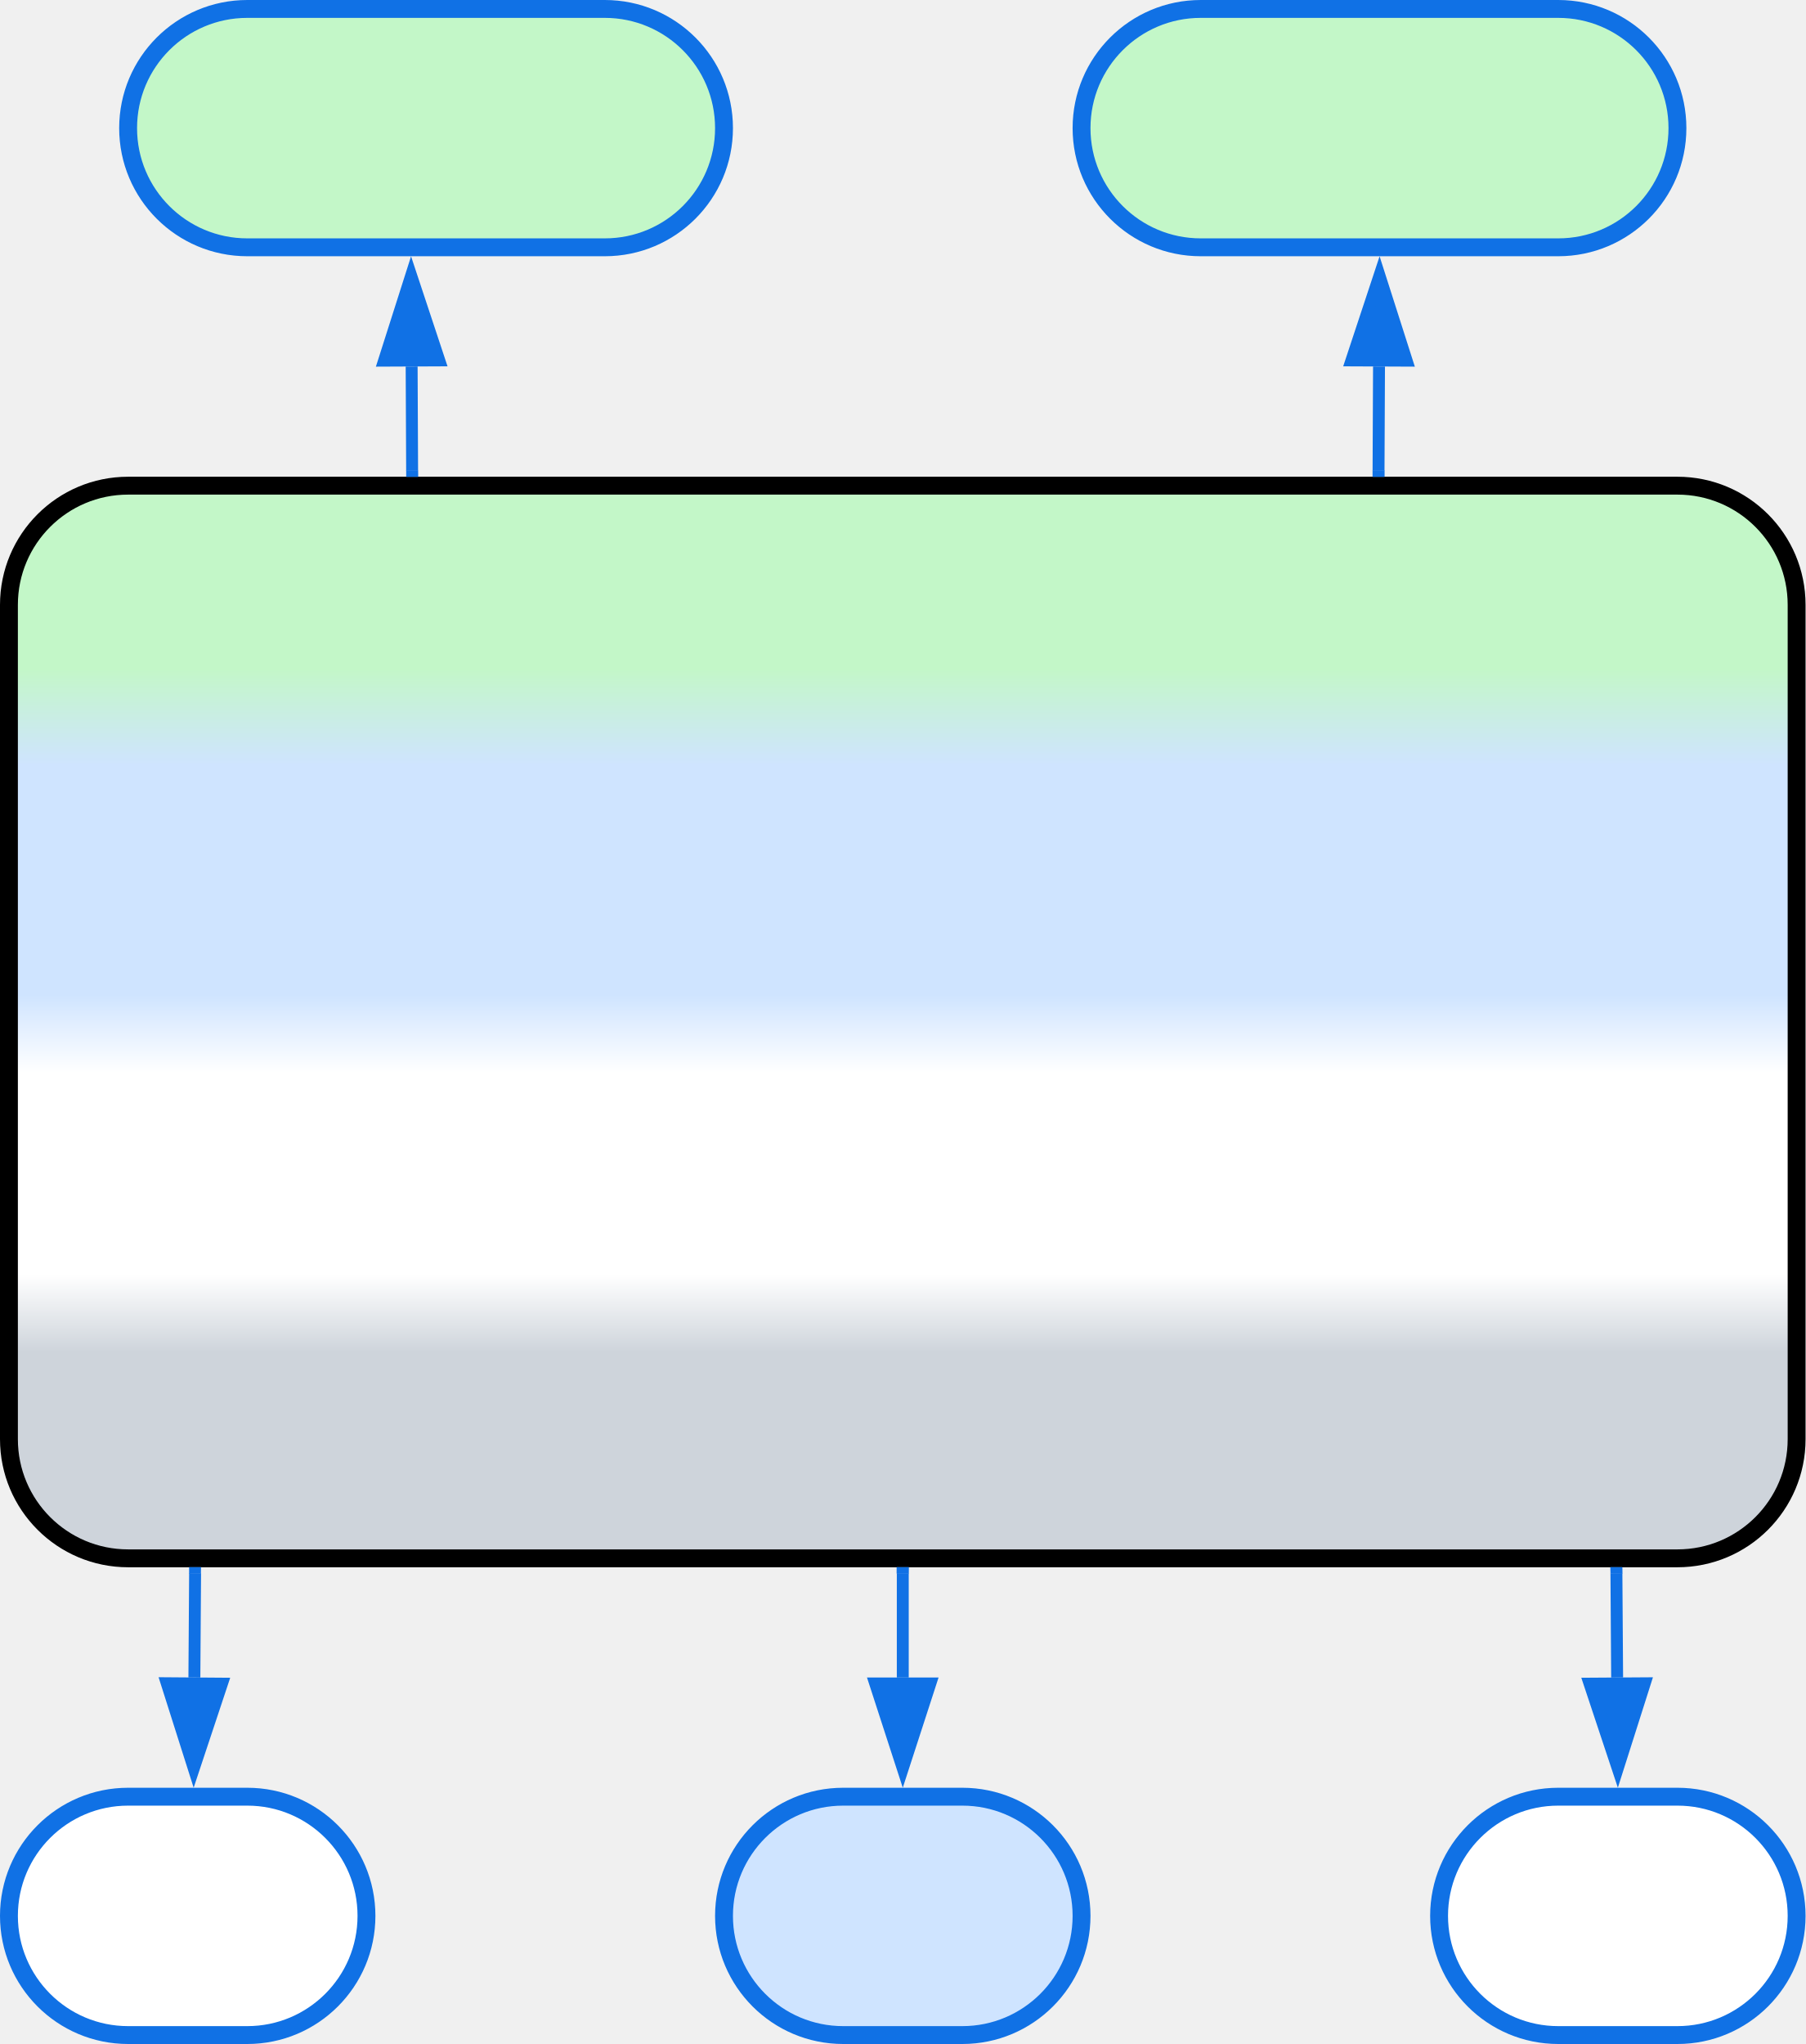
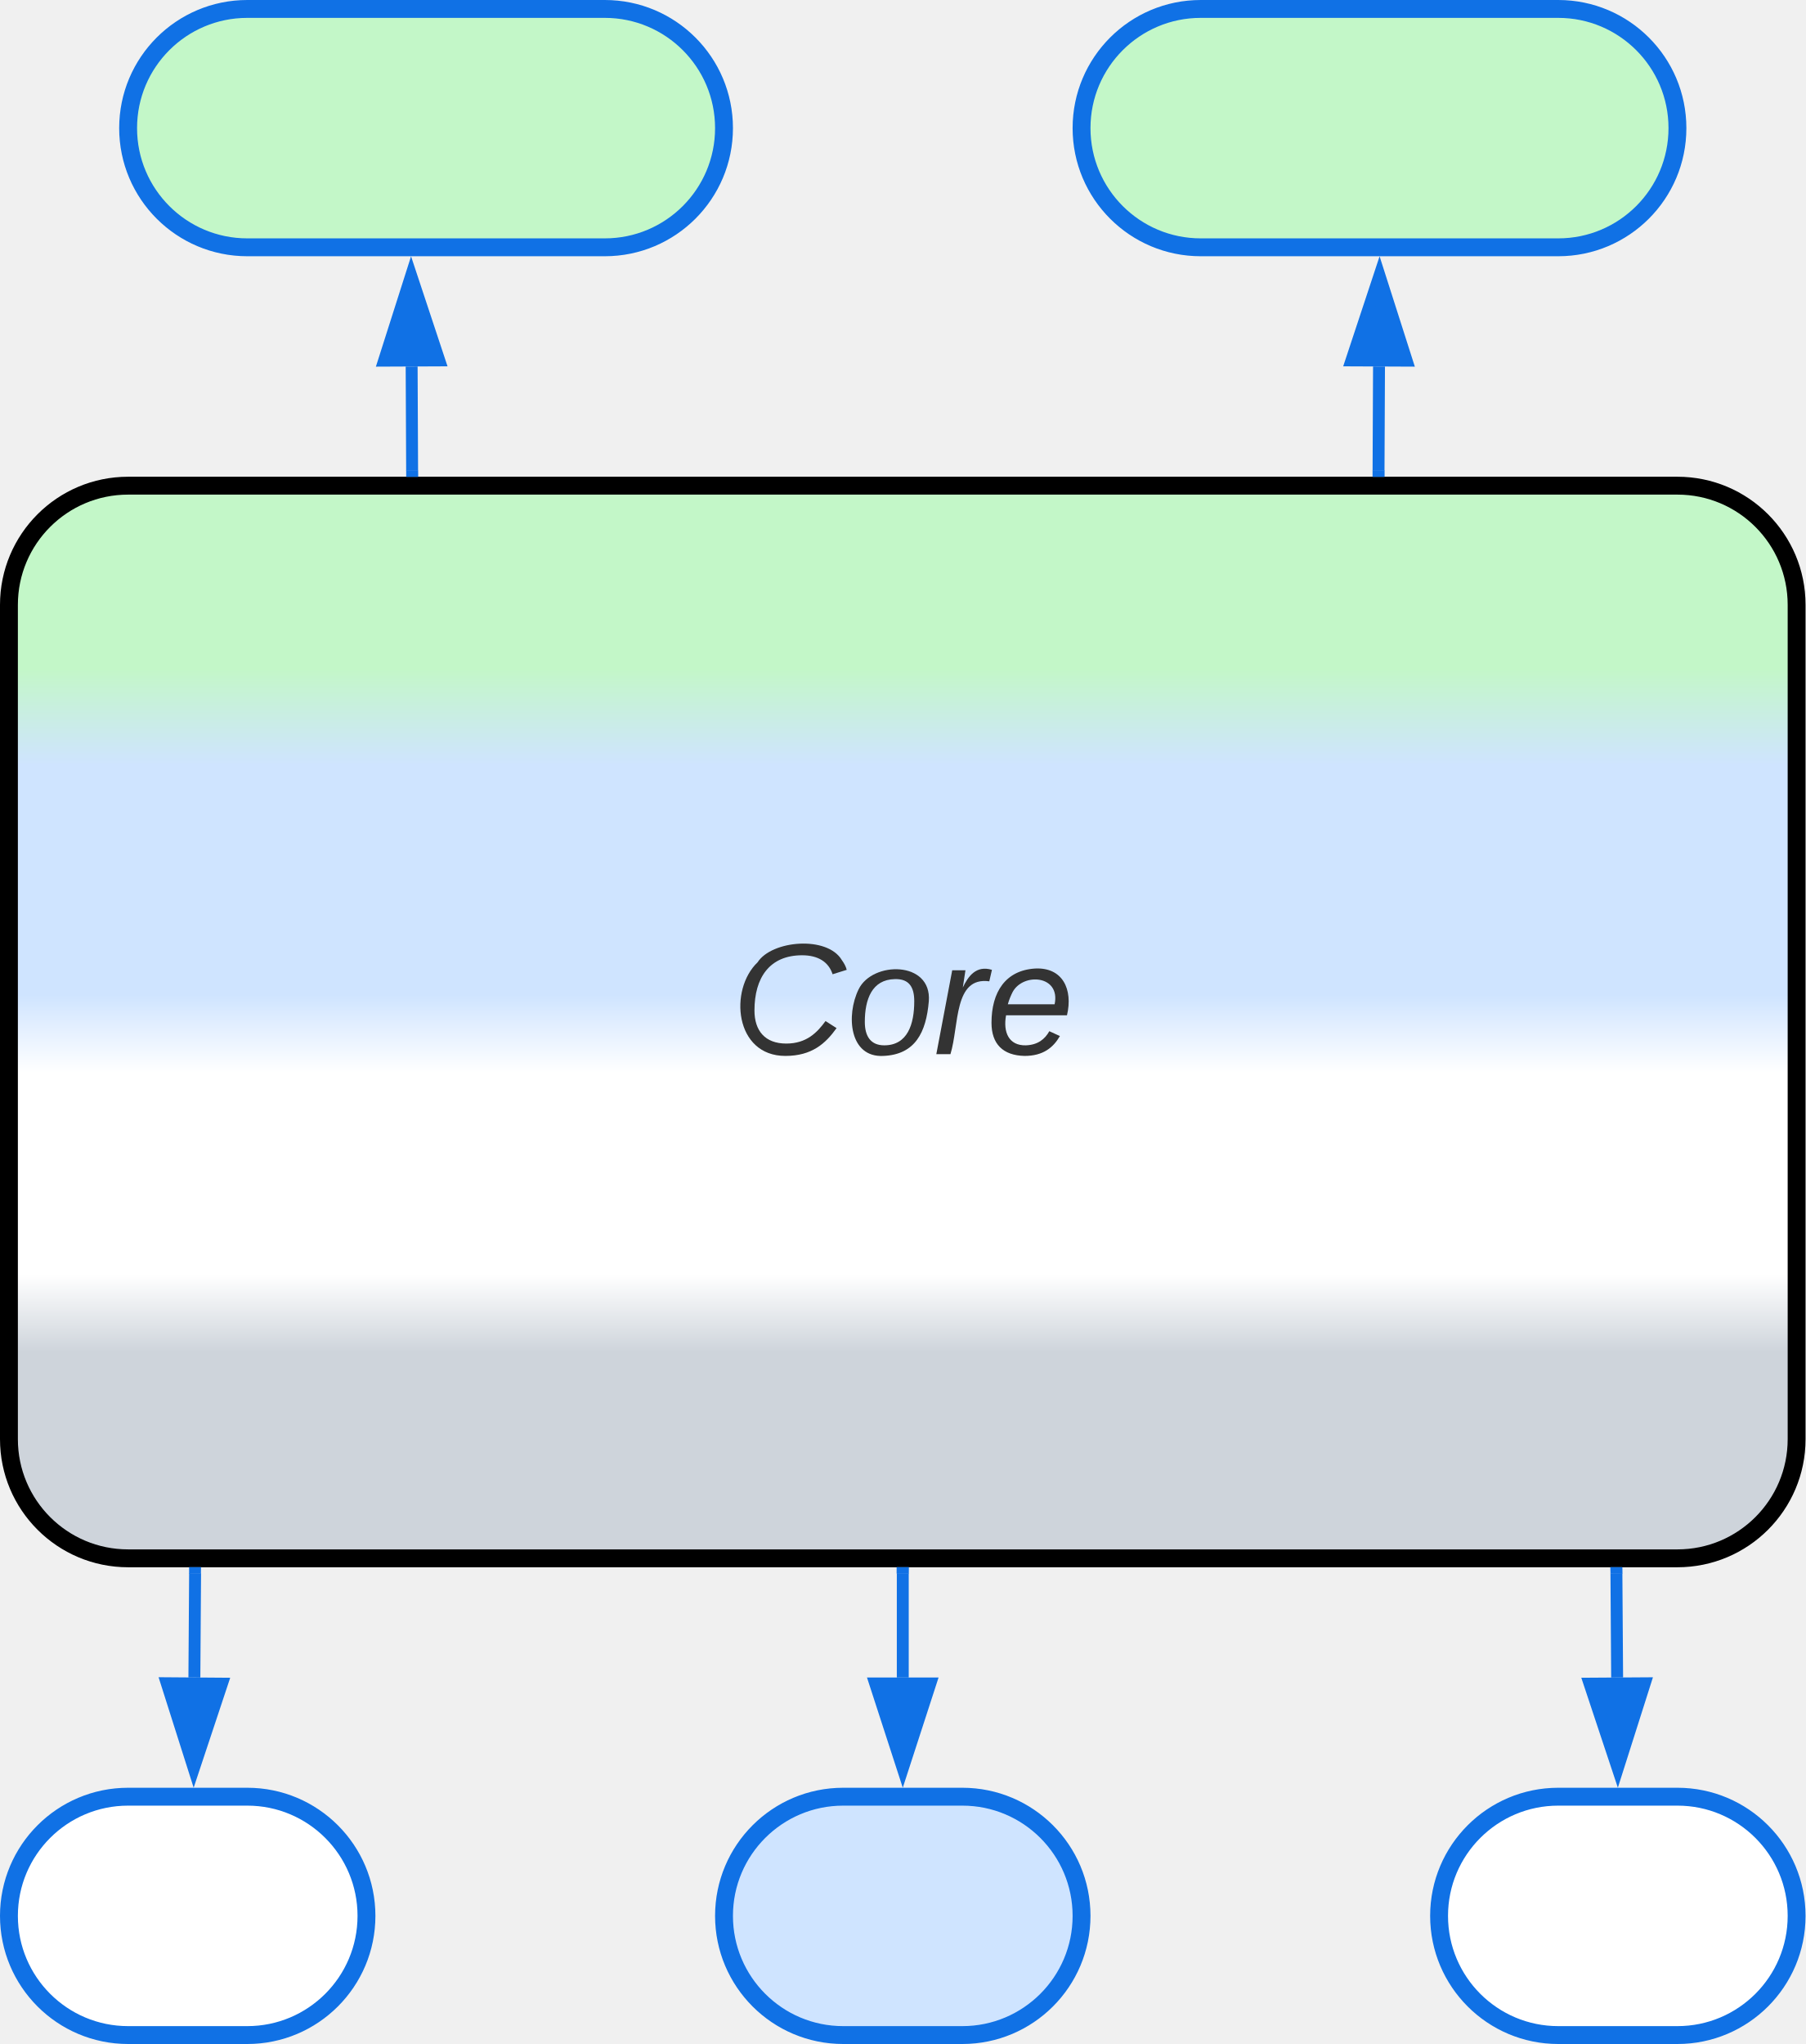
- <svg xmlns="http://www.w3.org/2000/svg" xmlns:ns1="lucid" width="303" height="343">
+ <svg xmlns="http://www.w3.org/2000/svg" xmlns:ns1="lucid" xmlns:xlink="http://www.w3.org/1999/xlink" width="303" height="343">
  <g transform="translate(-598.5 -398.5)" ns1:page-tab-id="0_0">
    <path d="M600 500a20 20 0 0 1 20-20h260a20 20 0 0 1 20 20v140a20 20 0 0 1-20 20H620a20 20 0 0 1-20-20z" stroke="#000" stroke-width="3" fill="url(#a)" />
+     <use xlink:href="#b" transform="matrix(1,0,0,1,605,485) translate(116.1852 90.39583)" />
    <path d="M620 420a20 20 0 0 1 20-20h60a20 20 0 0 1 20 20 20 20 0 0 1-20 20h-60a20 20 0 0 1-20-20zM780 420a20 20 0 0 1 20-20h60a20 20 0 0 1 20 20 20 20 0 0 1-20 20h-60a20 20 0 0 1-20-20z" stroke="#1071e5" stroke-width="3" fill="#c3f7c8" />
    <path d="M667.66 477.5l-.08-17.5" stroke="#1071e5" stroke-width="2" fill="none" />
    <path d="M668.64 478.5h-1.95v-1.02h1.94z" stroke="#1071e5" stroke-width=".05" fill="#1071e5" />
    <path d="M667.5 444.74l4.72 14.24-9.27.04z" stroke="#1071e5" stroke-width="2" fill="#1071e5" />
    <path d="M829.84 477.5l.08-17.5" stroke="#1071e5" stroke-width="2" fill="none" />
    <path d="M830.82 477.48v1.02h-1.96v-1.03z" stroke="#1071e5" stroke-width=".05" fill="#1071e5" />
    <path d="M830 444.74l4.56 14.28-9.27-.04z" stroke="#1071e5" stroke-width="2" fill="#1071e5" />
    <path d="M600 720a20 20 0 0 1 20-20h20a20 20 0 0 1 20 20 20 20 0 0 1-20 20h-20a20 20 0 0 1-20-20z" stroke="#1071e5" stroke-width="3" fill="#fff" />
    <path d="M720 720a20 20 0 0 1 20-20h20a20 20 0 0 1 20 20 20 20 0 0 1-20 20h-20a20 20 0 0 1-20-20z" stroke="#1071e5" stroke-width="3" fill="#cfe4ff" />
    <path d="M840 720a20 20 0 0 1 20-20h20a20 20 0 0 1 20 20 20 20 0 0 1-20 20h-20a20 20 0 0 1-20-20z" stroke="#1071e5" stroke-width="3" fill="#fff" />
    <path d="M750 662.5V680" stroke="#1071e5" stroke-width="2" fill="none" />
    <path d="M750.98 662.53H749v-1.03H751z" stroke="#1071e5" stroke-width=".05" fill="#1071e5" />
    <path d="M750 695.26L745.37 681h9.26z" stroke="#1071e5" stroke-width="2" fill="#1071e5" />
    <path d="M869.76 662.5l.12 17.5" stroke="#1071e5" stroke-width="2" fill="none" />
    <path d="M870.74 662.52h-1.95l-.02-1.02h1.95z" stroke="#1071e5" stroke-width=".05" fill="#1071e5" />
    <path d="M869.98 695.26l-4.73-14.23 9.27-.06z" stroke="#1071e5" stroke-width="2" fill="#1071e5" />
    <path d="M631.24 662.5l-.12 17.5" stroke="#1071e5" stroke-width="2" fill="none" />
    <path d="M632.2 662.53h-1.94v-1.03h1.96z" stroke="#1071e5" stroke-width=".05" fill="#1071e5" />
    <path d="M631.02 695.26l-4.54-14.3 9.27.07z" stroke="#1071e5" stroke-width="2" fill="#1071e5" />
    <defs>
      <linearGradient gradientUnits="userSpaceOnUse" id="a" x1="600" y1="660" x2="600" y2="480">
        <stop offset="19.2%" stop-color="#ced4db" />
        <stop offset="26.45%" stop-color="#fff" />
        <stop offset="45.29%" stop-color="#fff" />
        <stop offset="52.54%" stop-color="#cfe4ff" />
        <stop offset="73.91%" stop-color="#cfe4ff" />
        <stop offset="82.97%" stop-color="#c3f7c8" />
      </linearGradient>
+       <path fill="#333" d="M125-24c46 0 70-25 89-51l25 16C214-24 183 4 123 4 8 4-5-146 60-208c32-50 158-61 191-5 5 7 9 14 11 22l-32 10c-9-28-33-43-69-43-74 0-108 51-108 125 0 46 24 75 72 75" id="c" />
+       <path fill="#333" d="M30-147c31-64 166-65 159 27C183-49 158 1 86 4 9 8 1-88 30-147zM88-20c53 0 68-48 68-100 0-31-11-51-44-50-52 1-68 46-68 97 0 32 13 53 44 53" id="d" />
+       <path fill="#333" d="M66-151c12-25 30-51 66-40l-6 26C45-176 58-65 38 0H6l36-190h30" id="e" />
+       <path fill="#333" d="M111-194c62-3 86 47 72 106H45c-7 38 6 69 45 68 27-1 43-14 53-32l24 11C152-15 129 4 87 4 38 3 12-23 12-71c0-70 32-119 99-123zm44 81c14-66-71-72-95-28-4 8-8 17-11 28h106" id="f" />
+       <g id="b">
+         <use transform="matrix(0.07407407,0,0,0.07407407,0,0)" xlink:href="#c" />
+         <use transform="matrix(0.07407407,0,0,0.07407407,19.18519,0)" xlink:href="#d" />
+         <use transform="matrix(0.07407407,0,0,0.07407407,34,0)" xlink:href="#e" />
+         <use transform="matrix(0.07407407,0,0,0.07407407,42.81481,0)" xlink:href="#f" />
+       </g>
    </defs>
  </g>
</svg>
